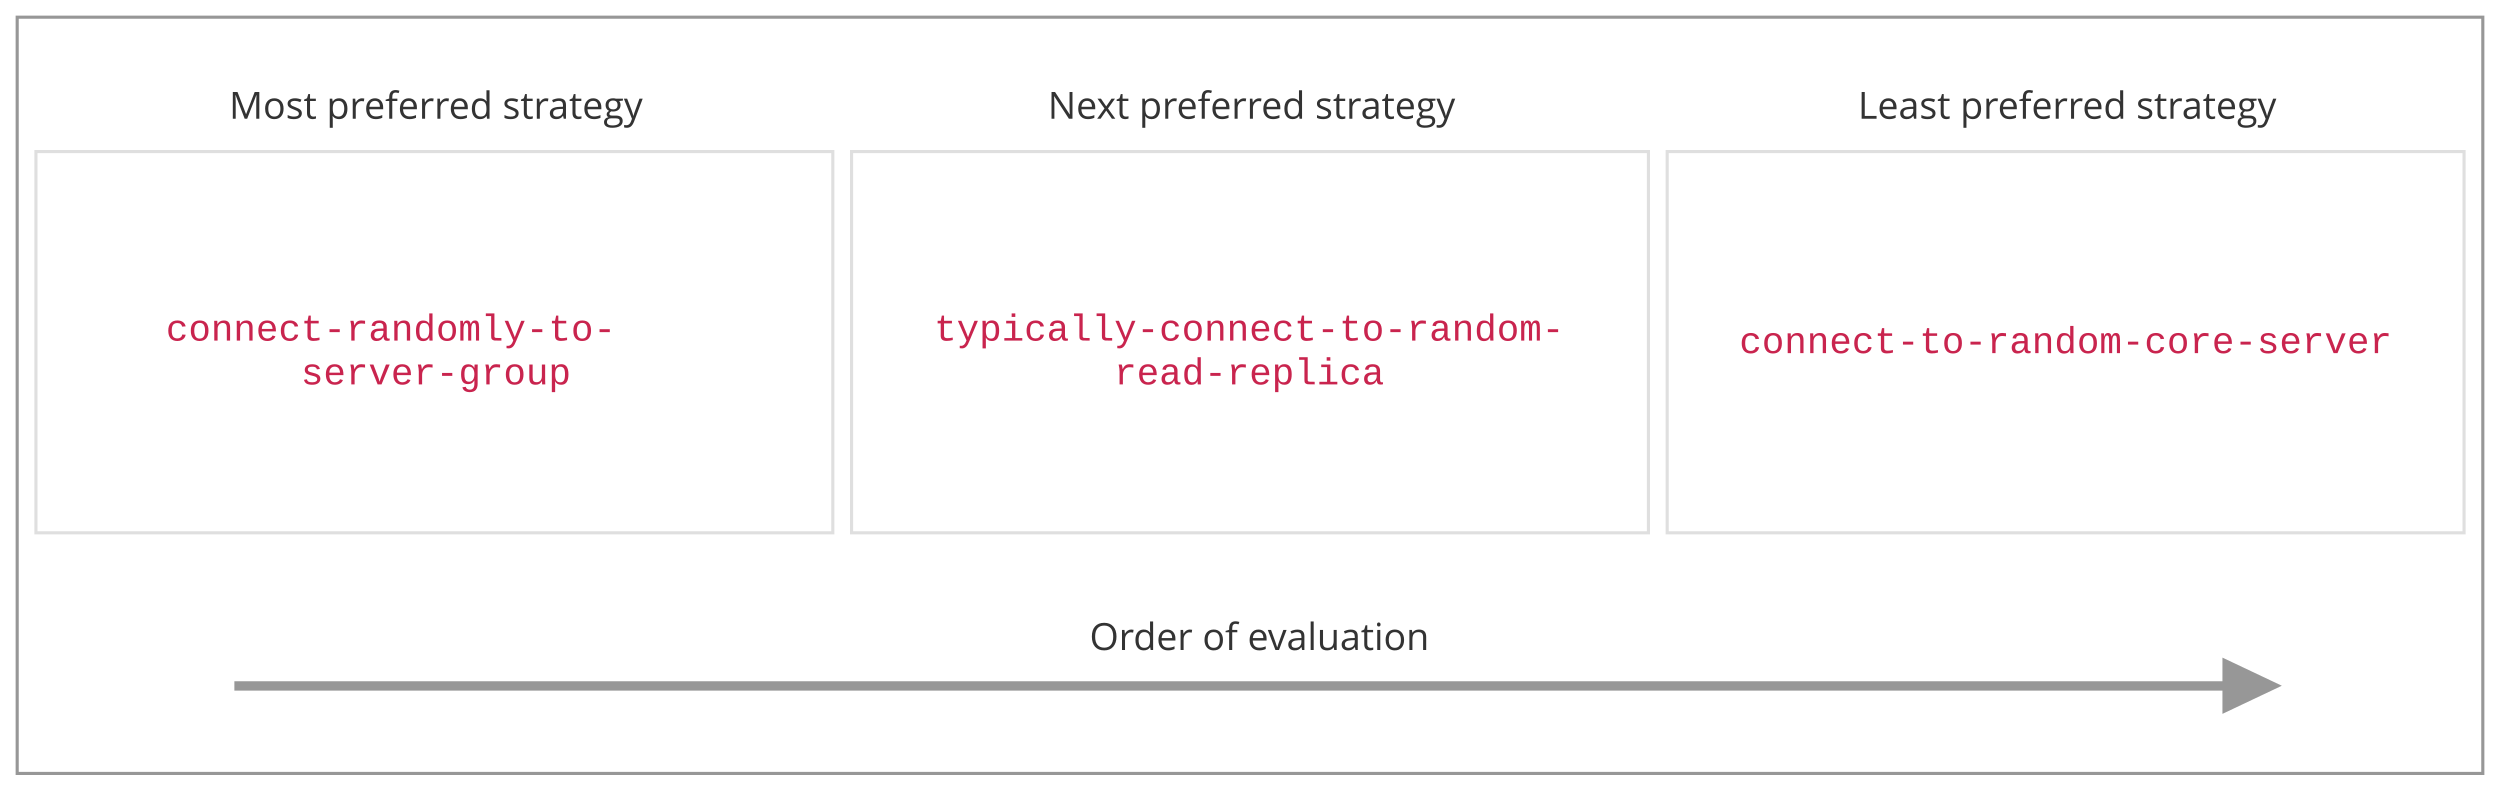
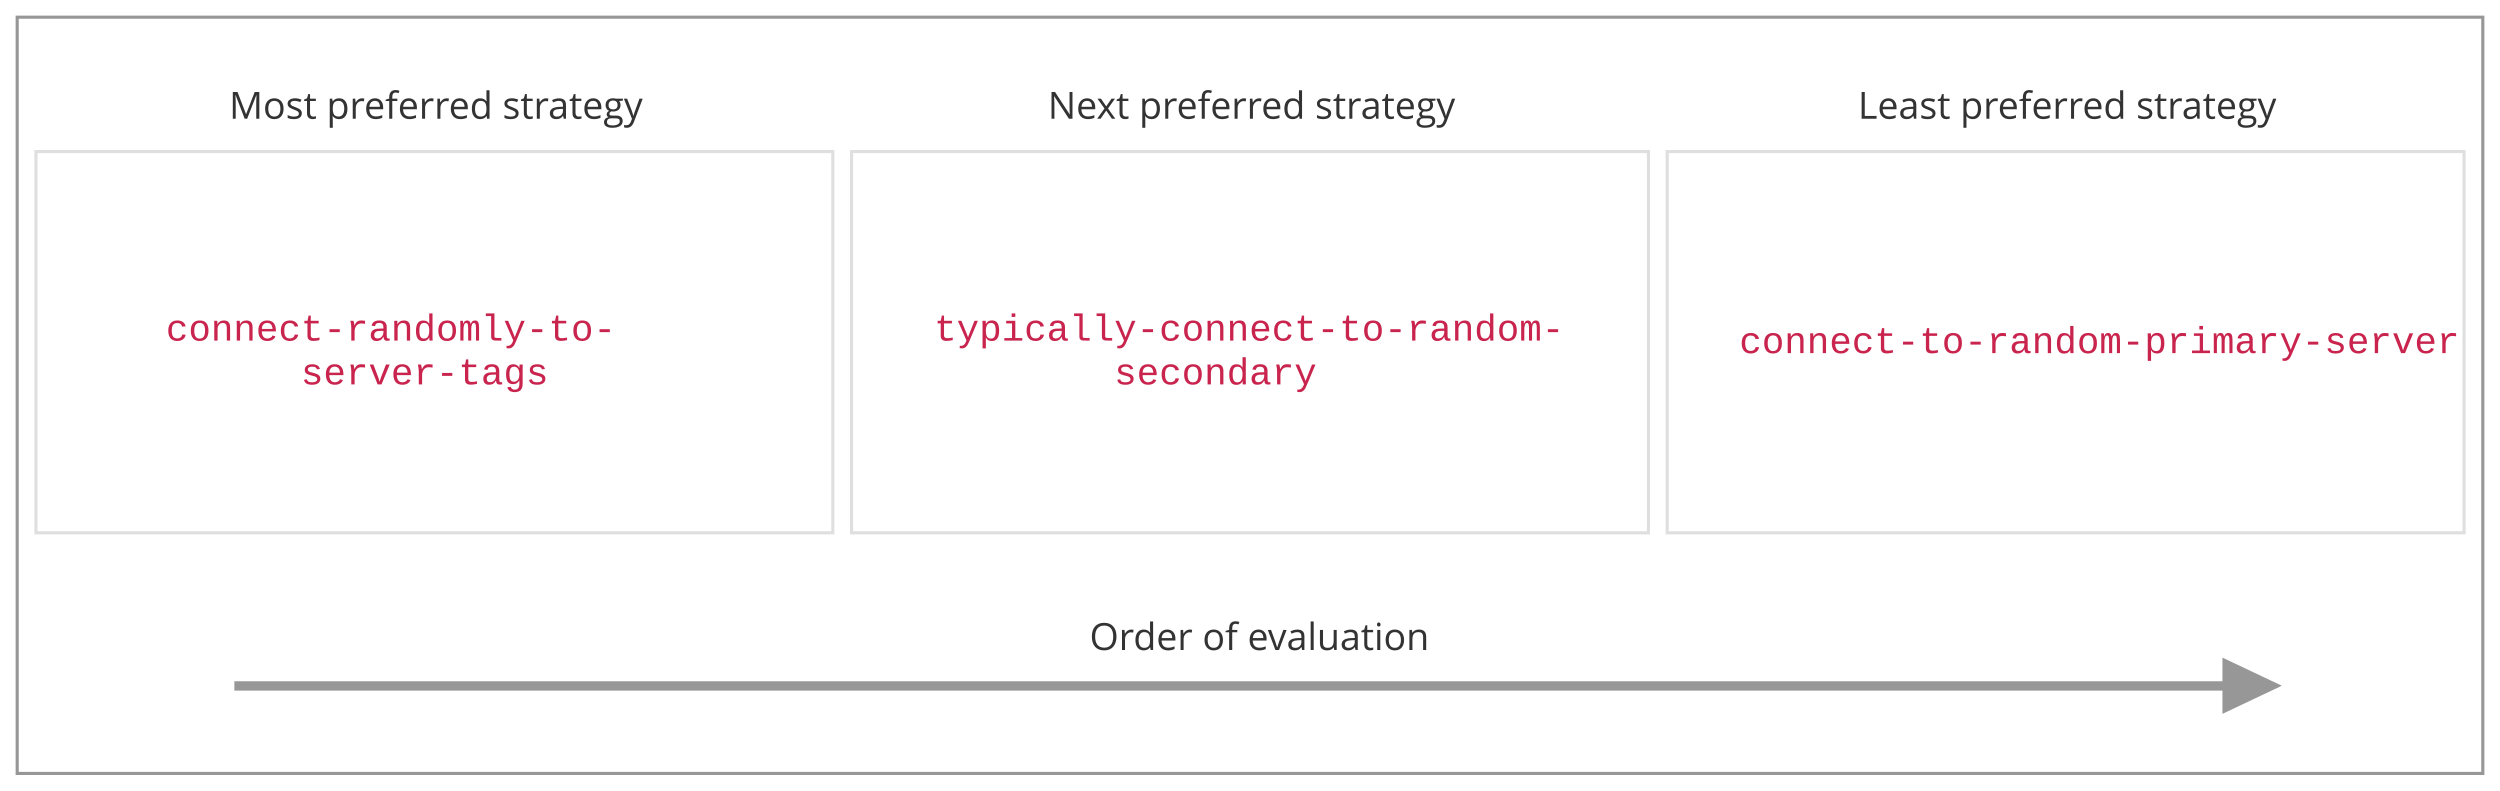
<svg xmlns="http://www.w3.org/2000/svg" width="800px" height="253px" viewBox="0 0 800 253" version="1.1">
  <defs />
  <g id="Page-1" stroke="none" stroke-width="1" fill="none" fill-rule="evenodd">
    <g id="Artboard" transform="translate(-15675, -15690)" />
    <g id="pipeline-of-strategies">
      <rect id="Rectangle-17" stroke="#979797" x="5.5" y="5.5" width="789" height="242" />
      <rect id="Rectangle-14" stroke="#DFDFDF" x="11.5" y="48.5" width="255" height="122" />
      <rect id="Rectangle-14" stroke="#DFDFDF" x="272.5" y="48.5" width="255" height="122" />
      <rect id="Rectangle-14" stroke="#DFDFDF" x="533.5" y="48.5" width="255" height="122" />
      <text id="connect-randomly-to" font-family="CourierNewPSMT, Courier New" font-size="12" font-weight="normal" fill="#C9244E">
        <tspan x="53.086" y="109">connect-randomly-to-</tspan>
-         <tspan x="96.293" y="123">server-group</tspan>
+         <tspan x="96.293" y="123">server-tags</tspan>
      </text>
      <text id="typically-connect-to" font-family="CourierNewPSMT, Courier New" font-size="12" font-weight="normal" fill="#C9244E">
        <tspan x="298.934" y="109">typically-connect-to-random-</tspan>
-         <tspan x="356.543" y="123">read-replica</tspan>
+         <tspan x="356.543" y="123">secondary</tspan>
      </text>
      <text id="connect-to-random-co" font-family="CourierNewPSMT, Courier New" font-size="12" font-weight="normal" fill="#C9244E">
-         <tspan x="556.583" y="113">connect-to-random-core-server</tspan>
+         <tspan x="556.583" y="113">connect-to-random-primary-server</tspan>
      </text>
      <path d="M76.5,219.5 L723.5,219.5" id="Line-13" stroke="#979797" stroke-width="3" stroke-linecap="square" />
      <polygon id="Triangle-6" fill="#979797" points="730.182 219.435 711.182 228.435 711.182 210.435" />
      <text id="Order-of-evaluation" font-family="OpenSans-Regular, Open Sans" font-size="12" font-weight="normal" fill="#333333">
        <tspan x="348.663" y="208">Order of evaluation</tspan>
      </text>
      <text id="Most-preferred-strat" font-family="OpenSans-Regular, Open Sans" font-size="12" font-weight="normal" fill="#333333">
        <tspan x="73.327" y="38">Most preferred strategy</tspan>
      </text>
      <text id="Next-preferred-strat" font-family="OpenSans-Regular, Open Sans" font-size="12" font-weight="normal" fill="#333333">
        <tspan x="335.317" y="38">Next preferred strategy</tspan>
      </text>
      <text id="Least-preferred-stra" font-family="OpenSans-Regular, Open Sans" font-size="12" font-weight="normal" fill="#333333">
        <tspan x="594.551" y="38">Least preferred strategy</tspan>
      </text>
    </g>
  </g>
</svg>
